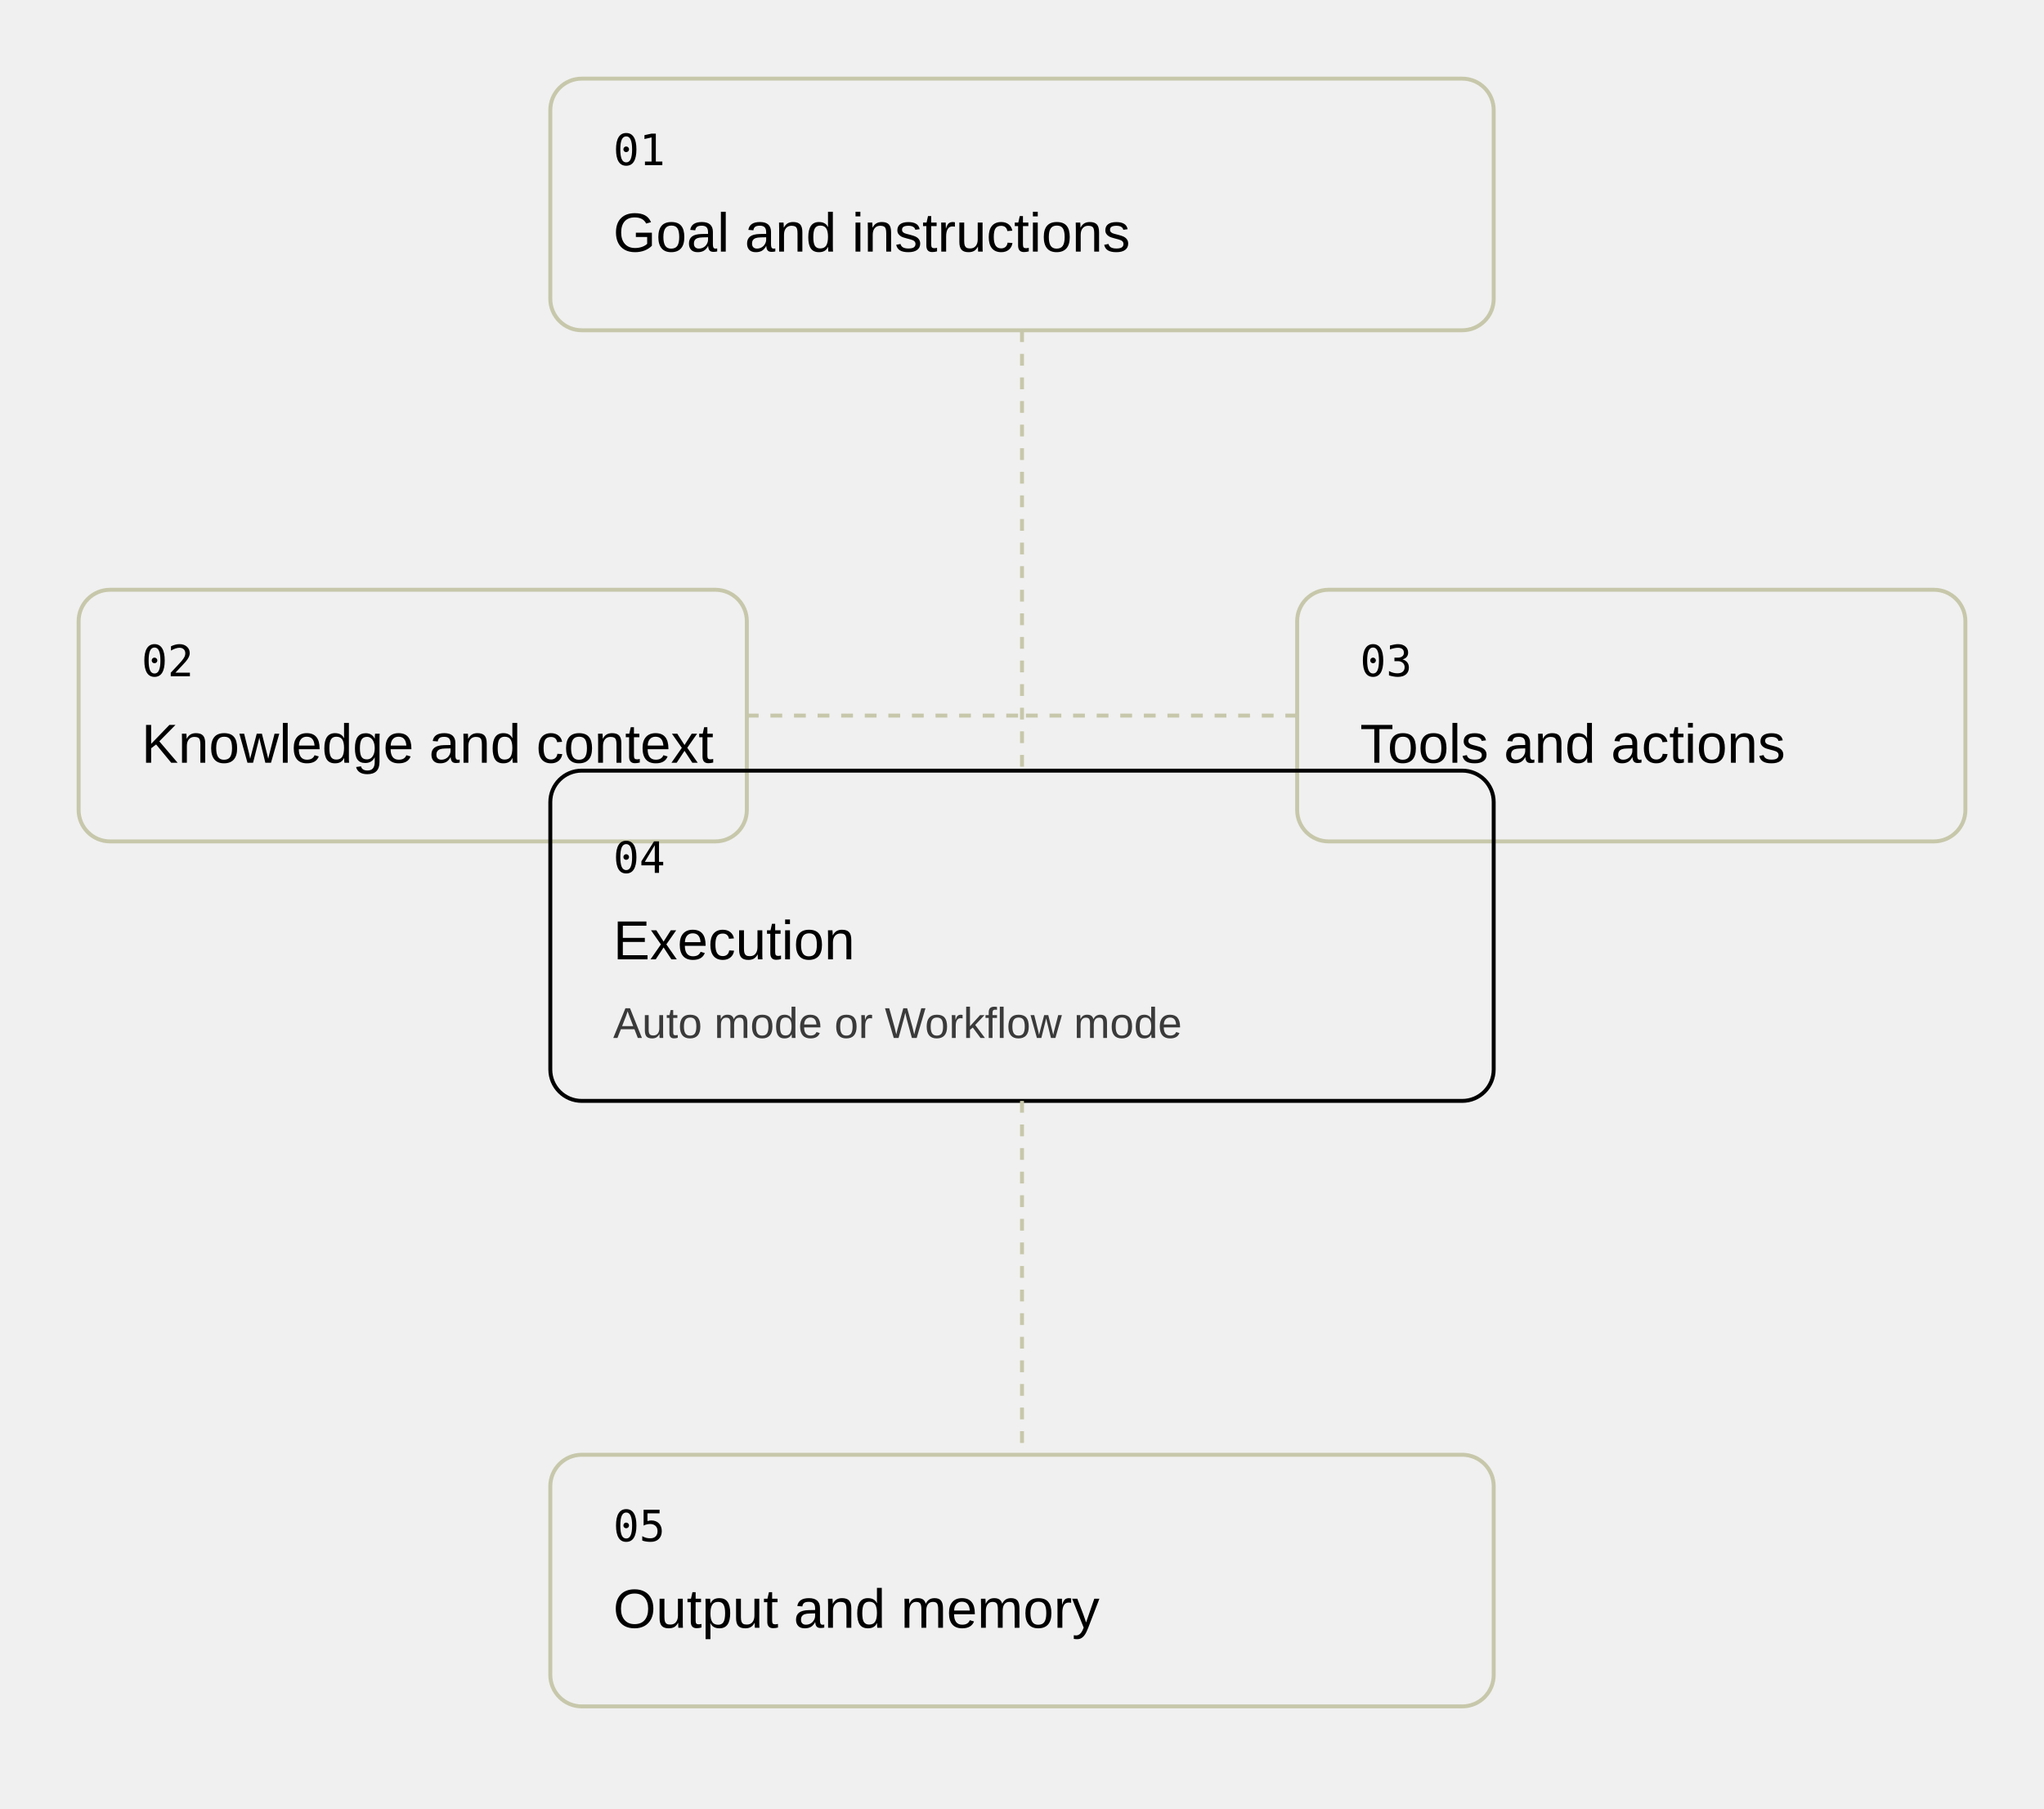
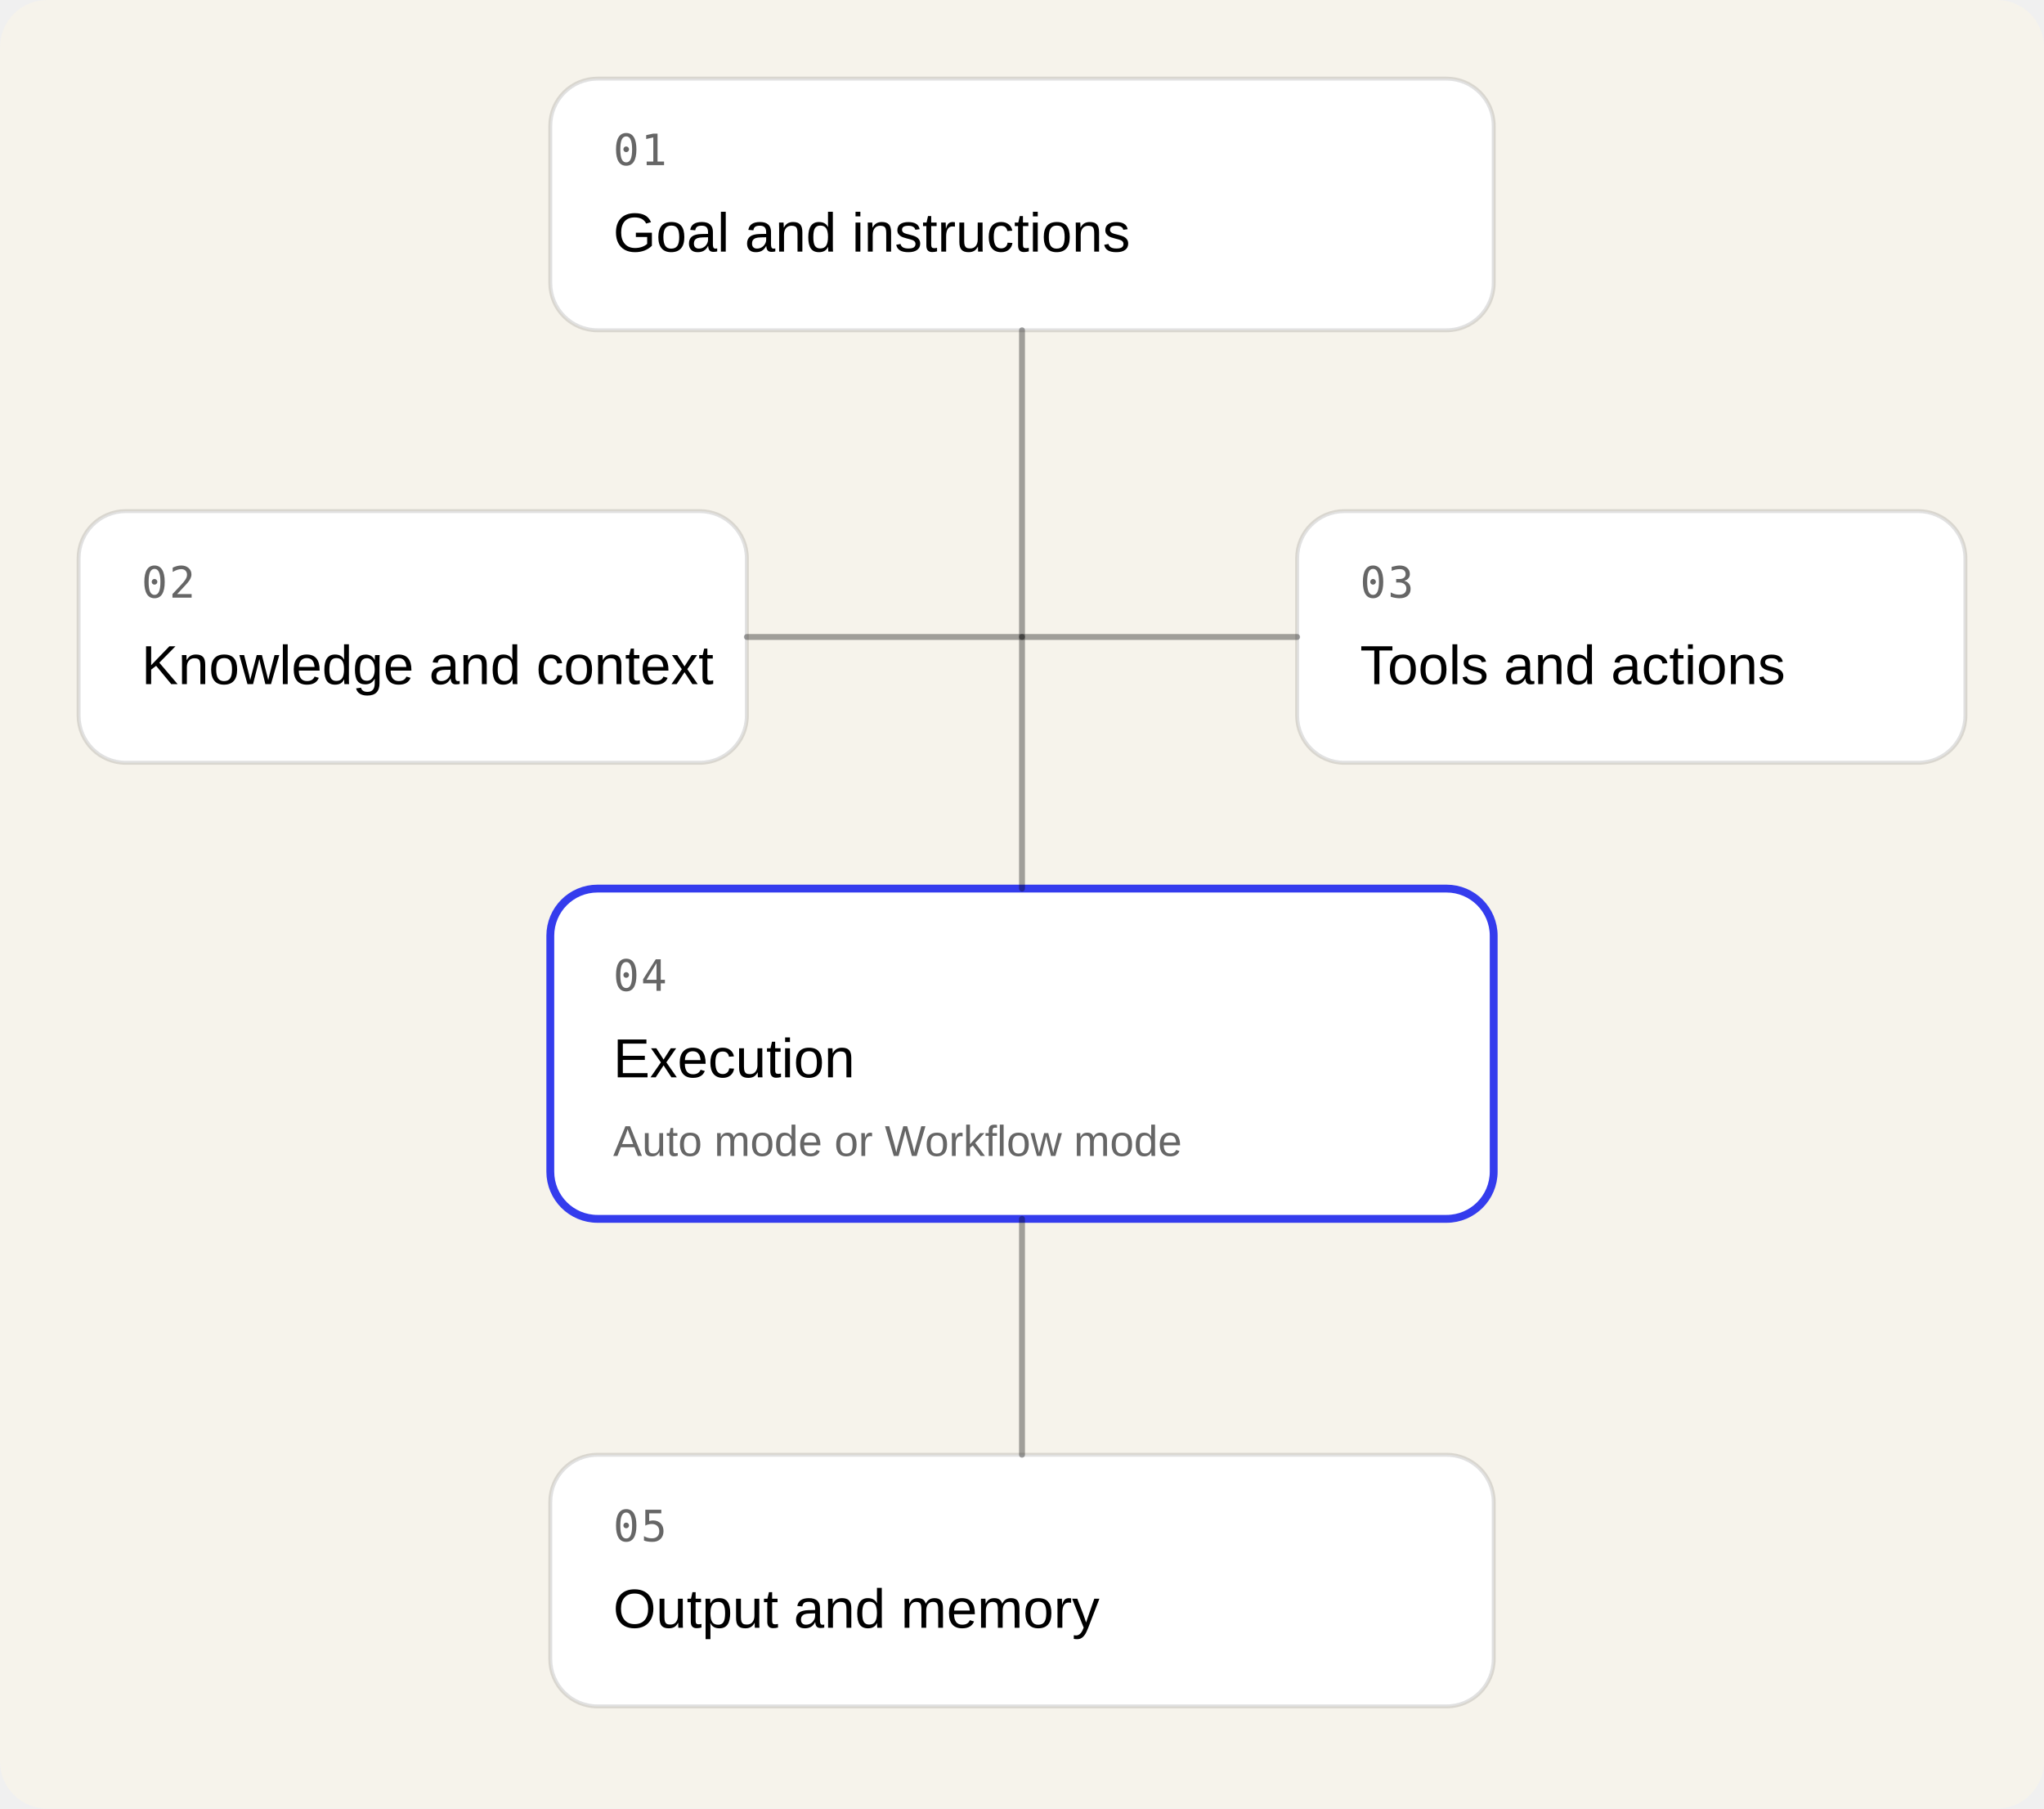
<svg xmlns="http://www.w3.org/2000/svg" viewBox="0 0 520 460" role="img" aria-labelledby="anatomy-title anatomy-desc">
-   <g fill="none" stroke="#C7C7AB" stroke-width="1">
-     <rect x="140" y="20" width="240" height="64" rx="8" />
-     <rect x="20" y="150" width="170" height="64" rx="8" />
-     <rect x="330" y="150" width="170" height="64" rx="8" />
-     <rect x="140" y="196" width="240" height="84" rx="8" stroke="#000000" />
-     <rect x="140" y="370" width="240" height="64" rx="8" />
+   <rect width="520" height="460" rx="12" fill="#F6F3EB" />
+   <g fill="#FFFFFF" stroke="rgba(0,0,0,0.12)" stroke-width="1">
+     <rect x="140" y="20" width="240" height="64" rx="12" />
+     <rect x="20" y="130" width="170" height="64" rx="12" />
+     <rect x="330" y="130" width="170" height="64" rx="12" />
+     <rect x="140" y="226" width="240" height="84" rx="12" stroke="#343CED" stroke-width="2" />
+     <rect x="140" y="370" width="240" height="64" rx="12" />
  </g>
-   <g stroke="#C7C7AB" stroke-width="1" fill="none" stroke-dasharray="3 3">
-     <path d="M260 84 L260 196" />
-     <path d="M190 182 L260 182" />
-     <path d="M330 182 L260 182" />
-     <path d="M260 280 L260 370" />
+   <g stroke="rgba(0,0,0,0.35)" stroke-width="1.5" fill="none" stroke-linecap="round">
+     <path d="M260 84 L260 226" />
+     <path d="M190 162 L260 162" />
+     <path d="M330 162 L260 162" />
+     <path d="M260 310 L260 370" />
  </g>
-   <g fill="#000000" font-family="SFMono-Regular,Menlo,Consolas,monospace" font-size="11">
+   <g fill="#666666" font-family="PolySans Mono,IBM Plex Mono,Roboto Mono,Menlo,monospace" font-size="11" letter-spacing="0.04em">
    <text x="156" y="42">01</text>
-     <text x="36" y="172">02</text>
-     <text x="346" y="172">03</text>
-     <text x="156" y="222">04</text>
+     <text x="36" y="152">02</text>
+     <text x="346" y="152">03</text>
+     <text x="156" y="252">04</text>
    <text x="156" y="392">05</text>
  </g>
-   <g fill="#000000" font-family="DM Sans,Arial,sans-serif" font-size="14" font-weight="500">
+   <g fill="#000000" font-family="PolySans,DM Sans,Arial,sans-serif" font-size="14" font-weight="500">
    <text x="156" y="64">Goal and instructions</text>
-     <text x="36" y="194">Knowledge and context</text>
-     <text x="346" y="194">Tools and actions</text>
-     <text x="156" y="244">Execution</text>
+     <text x="36" y="174">Knowledge and context</text>
+     <text x="346" y="174">Tools and actions</text>
+     <text x="156" y="274">Execution</text>
    <text x="156" y="414">Output and memory</text>
  </g>
-   <g fill="#3A3A3A" font-family="DM Sans,Arial,sans-serif" font-size="11">
-     <text x="156" y="264">Auto mode or Workflow mode</text>
+   <g fill="#666666" font-family="PolySans,DM Sans,Arial,sans-serif" font-size="11">
+     <text x="156" y="294">Auto mode or Workflow mode</text>
  </g>
</svg>
